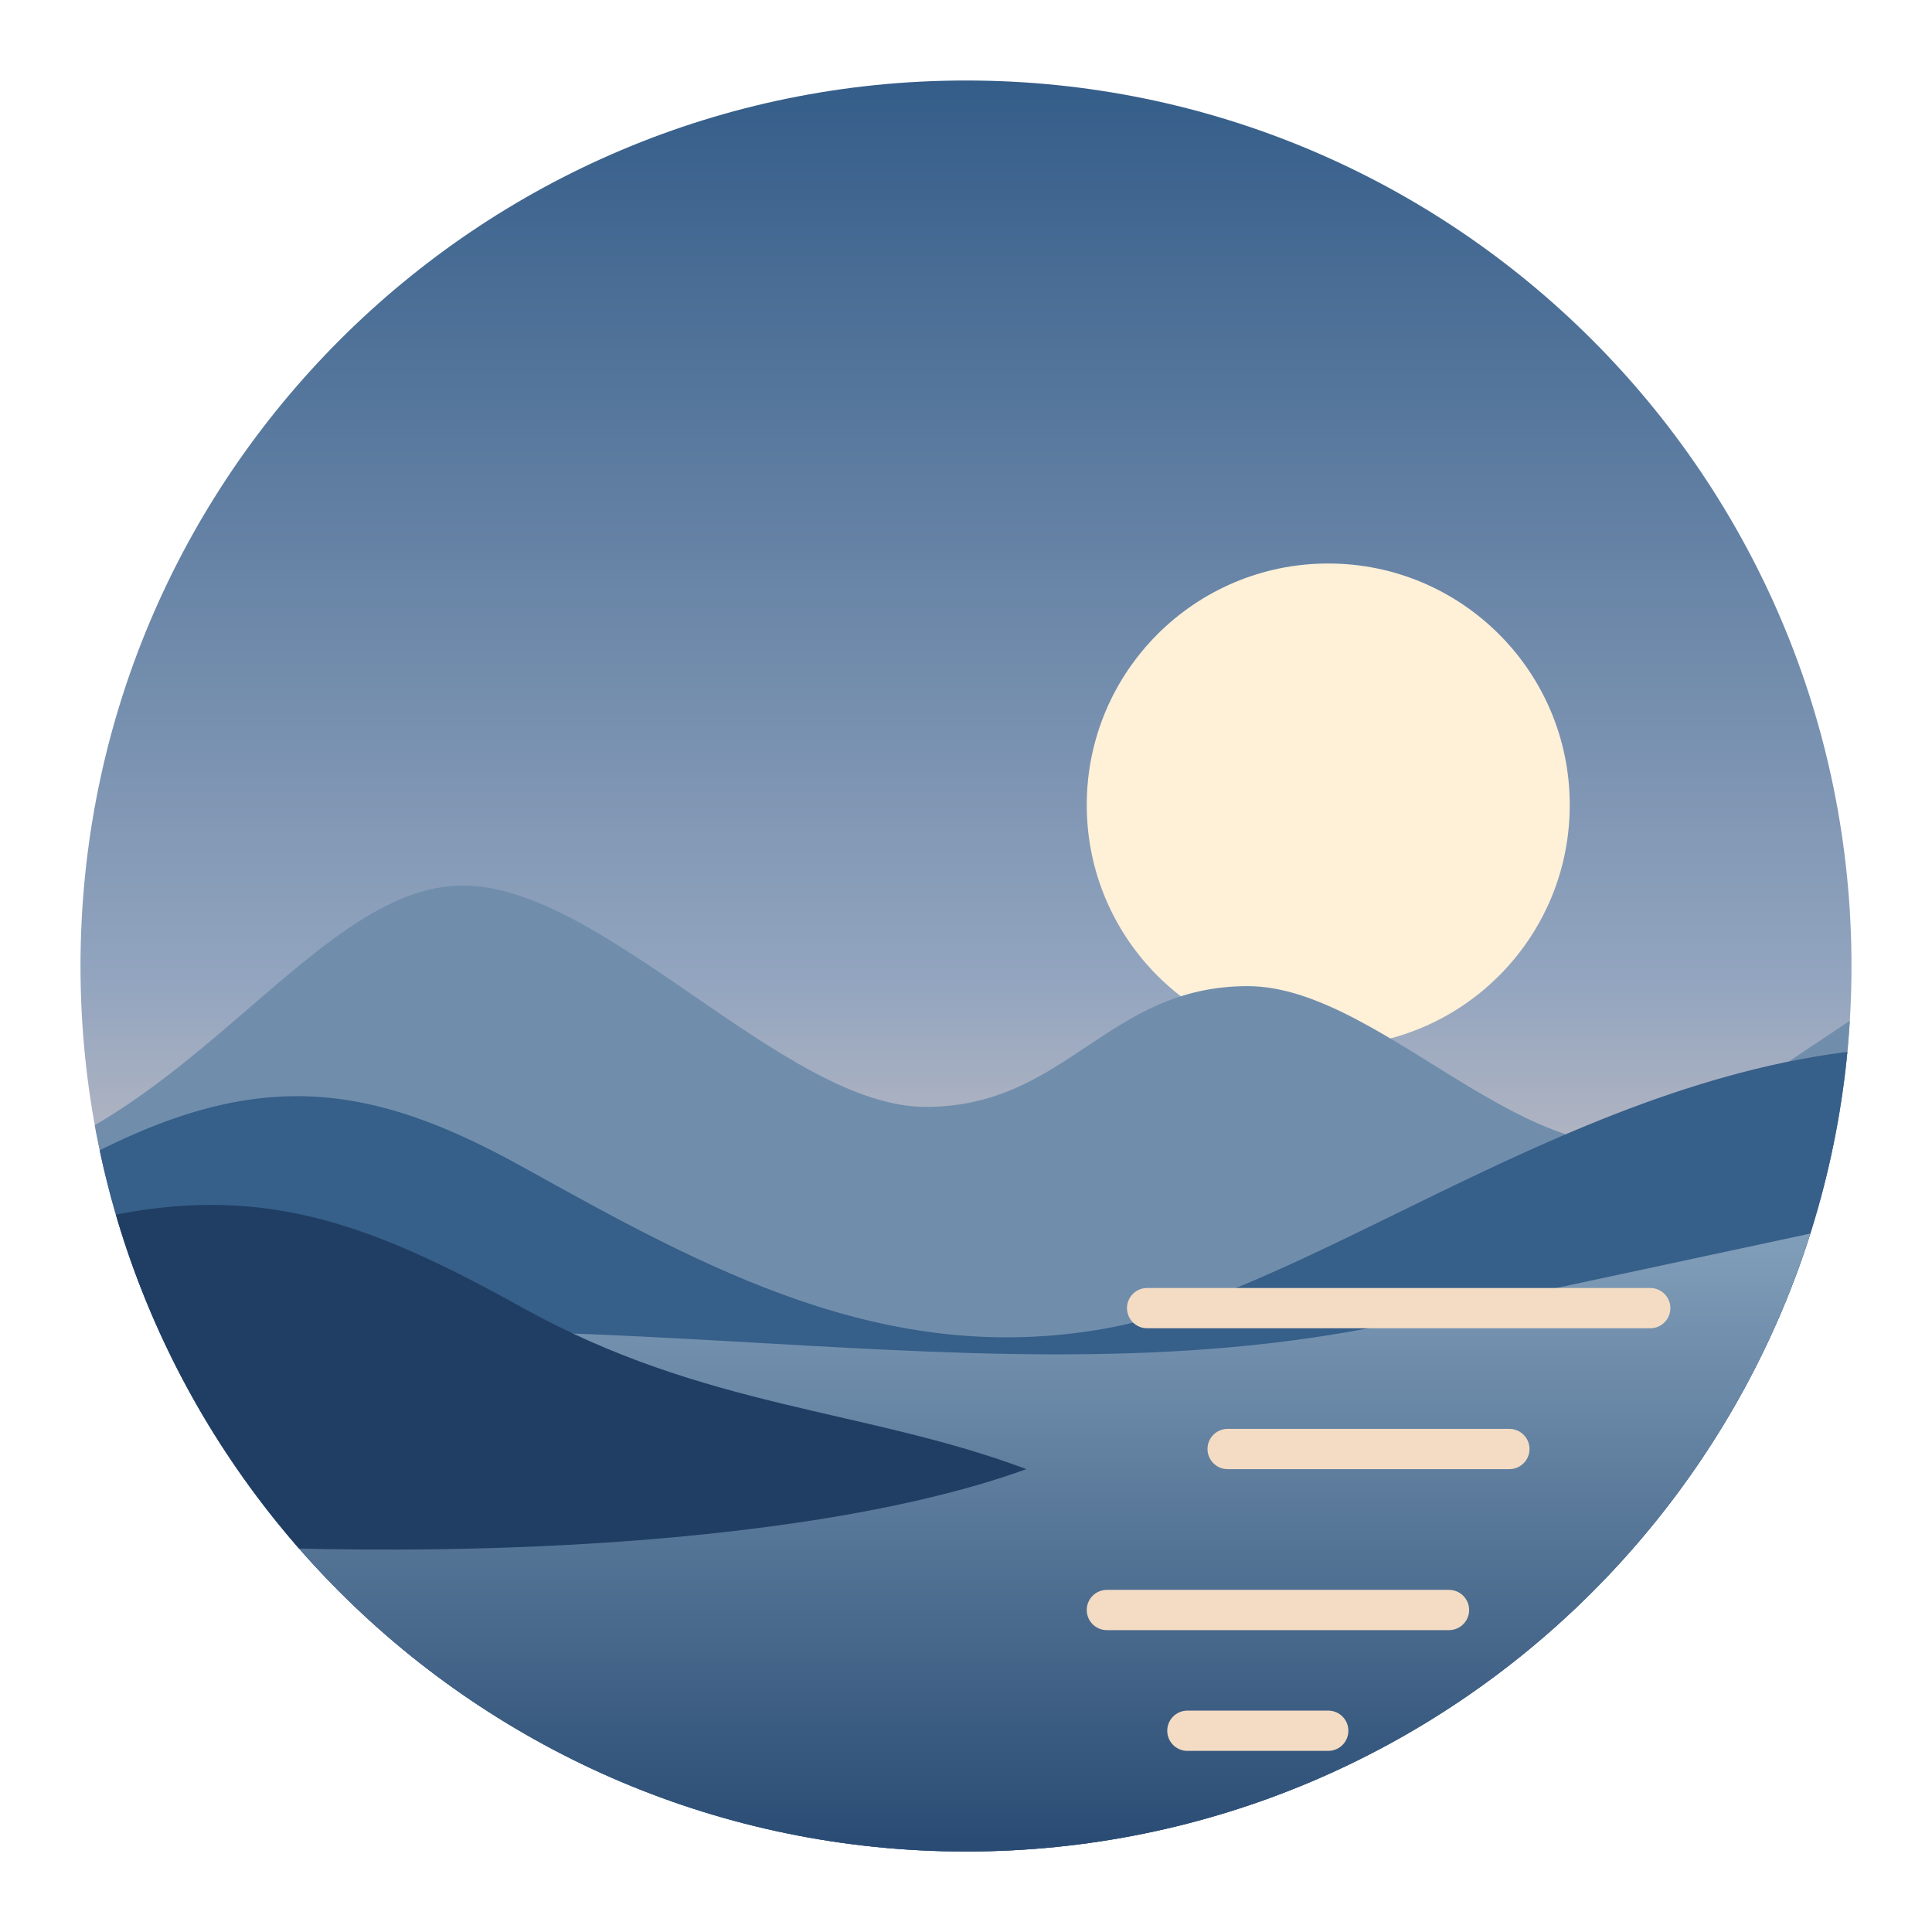
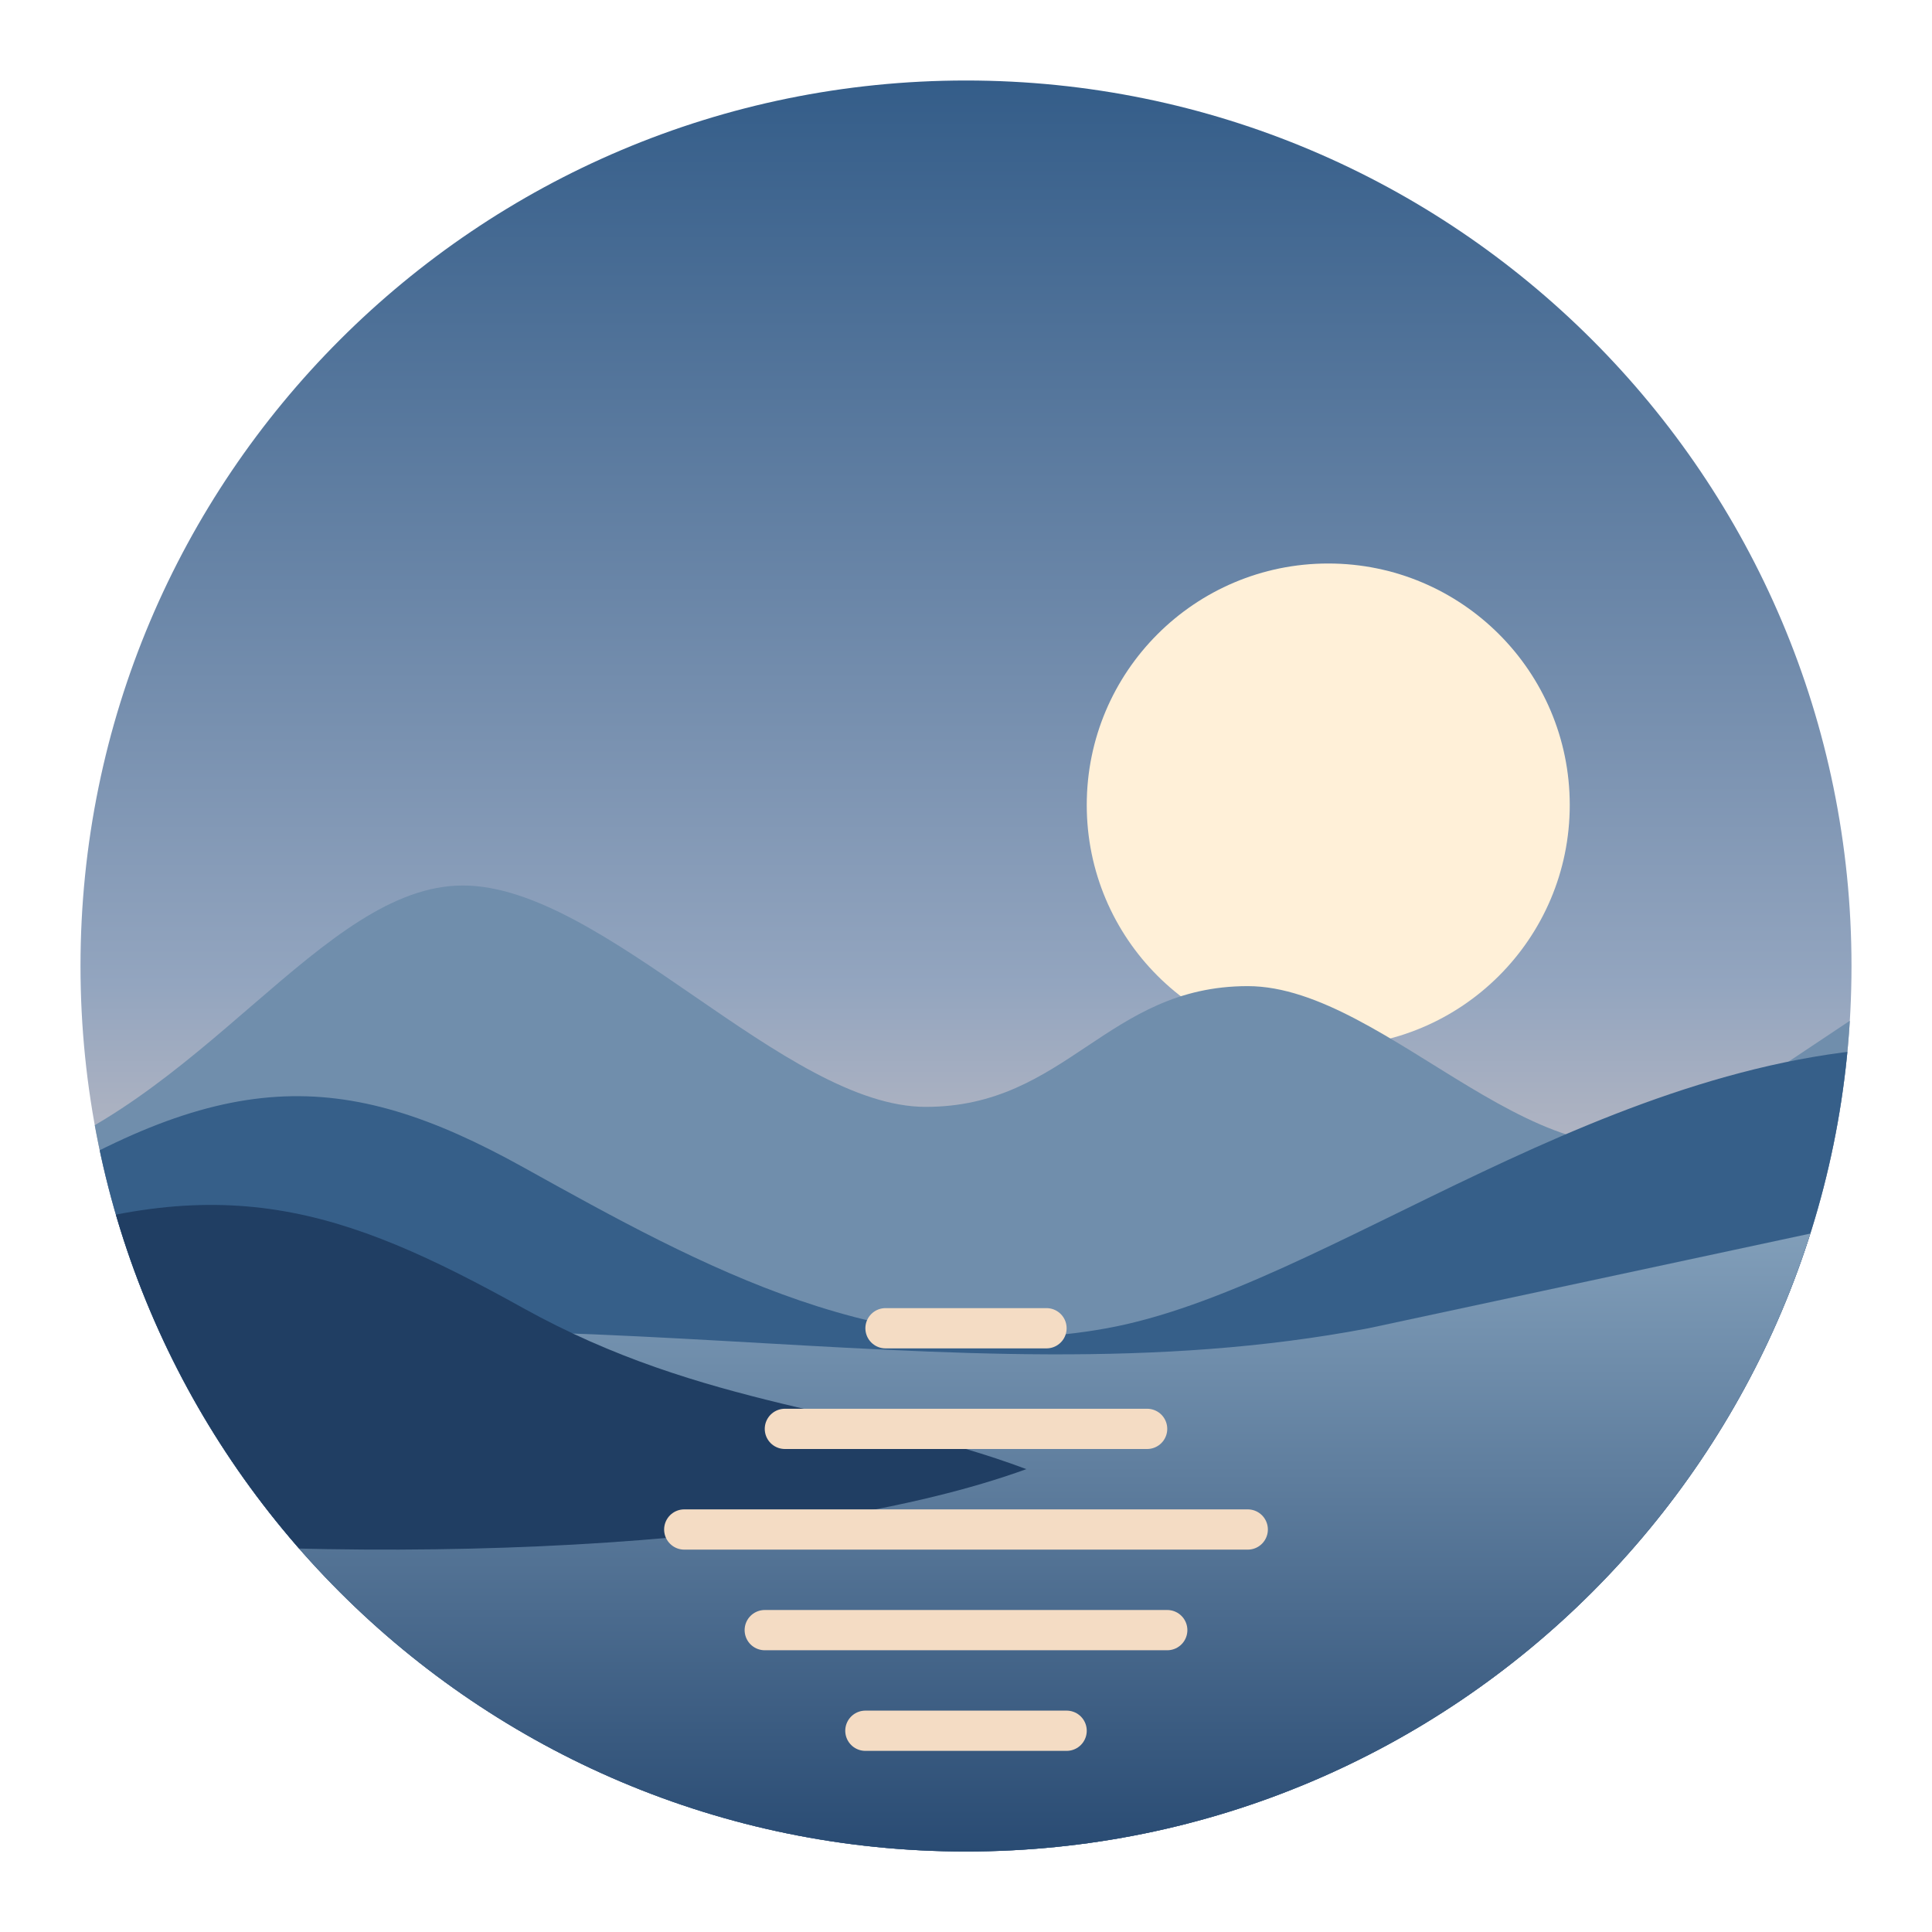
<svg xmlns="http://www.w3.org/2000/svg" viewBox="0 0 96 96" fill="none">
  <defs>
    <linearGradient id="sky" x1="48" y1="4" x2="48" y2="72" gradientUnits="userSpaceOnUse">
      <stop stop-color="#345d89" />
      <stop offset=".66" stop-color="#93a5bf" />
      <stop offset="1" stop-color="#ead2c8" />
    </linearGradient>
    <linearGradient id="lake" x1="48" y1="61" x2="48" y2="92" gradientUnits="userSpaceOnUse">
      <stop stop-color="#829fba" />
      <stop offset="1" stop-color="#294b73" />
    </linearGradient>
    <clipPath id="landscape">
      <circle cx="48" cy="48" r="44" />
    </clipPath>
  </defs>
  <g clip-path="url(#landscape)">
    <circle cx="48" cy="48" r="44" fill="url(#sky)" />
    <circle cx="66" cy="40" r="12" fill="#fff0d8" />
    <path d="M0 58c10-3 16-14 23-14s16 11 23 11 9-6 16-6 15 11 22 7l12-8v48H0Z" fill="#708eac" />
    <path d="M0 60c11-7 17-7 26-2s18 10 29 8 25-14 41-14v44H0Z" fill="#365f89" />
    <path d="M0 68c26-5 47 2 68-2l28-6v36H0Z" fill="url(#lake)" />
    <path d="M0 62c11-4 17-2 26 3s17 5 25 8c-11 4-32 5-51 3Z" fill="#203e63" />
-     <path d="M57 65h25M61 72h14M55 80h17M59 86h7" stroke="#f4dcc4" stroke-width="2" stroke-linecap="round" />
+     <path d="M44 66h8M39 71h18M34 76h28M38 81h20M43 86h10" stroke="#f4dcc4" stroke-width="2" stroke-linecap="round" />
  </g>
</svg>
